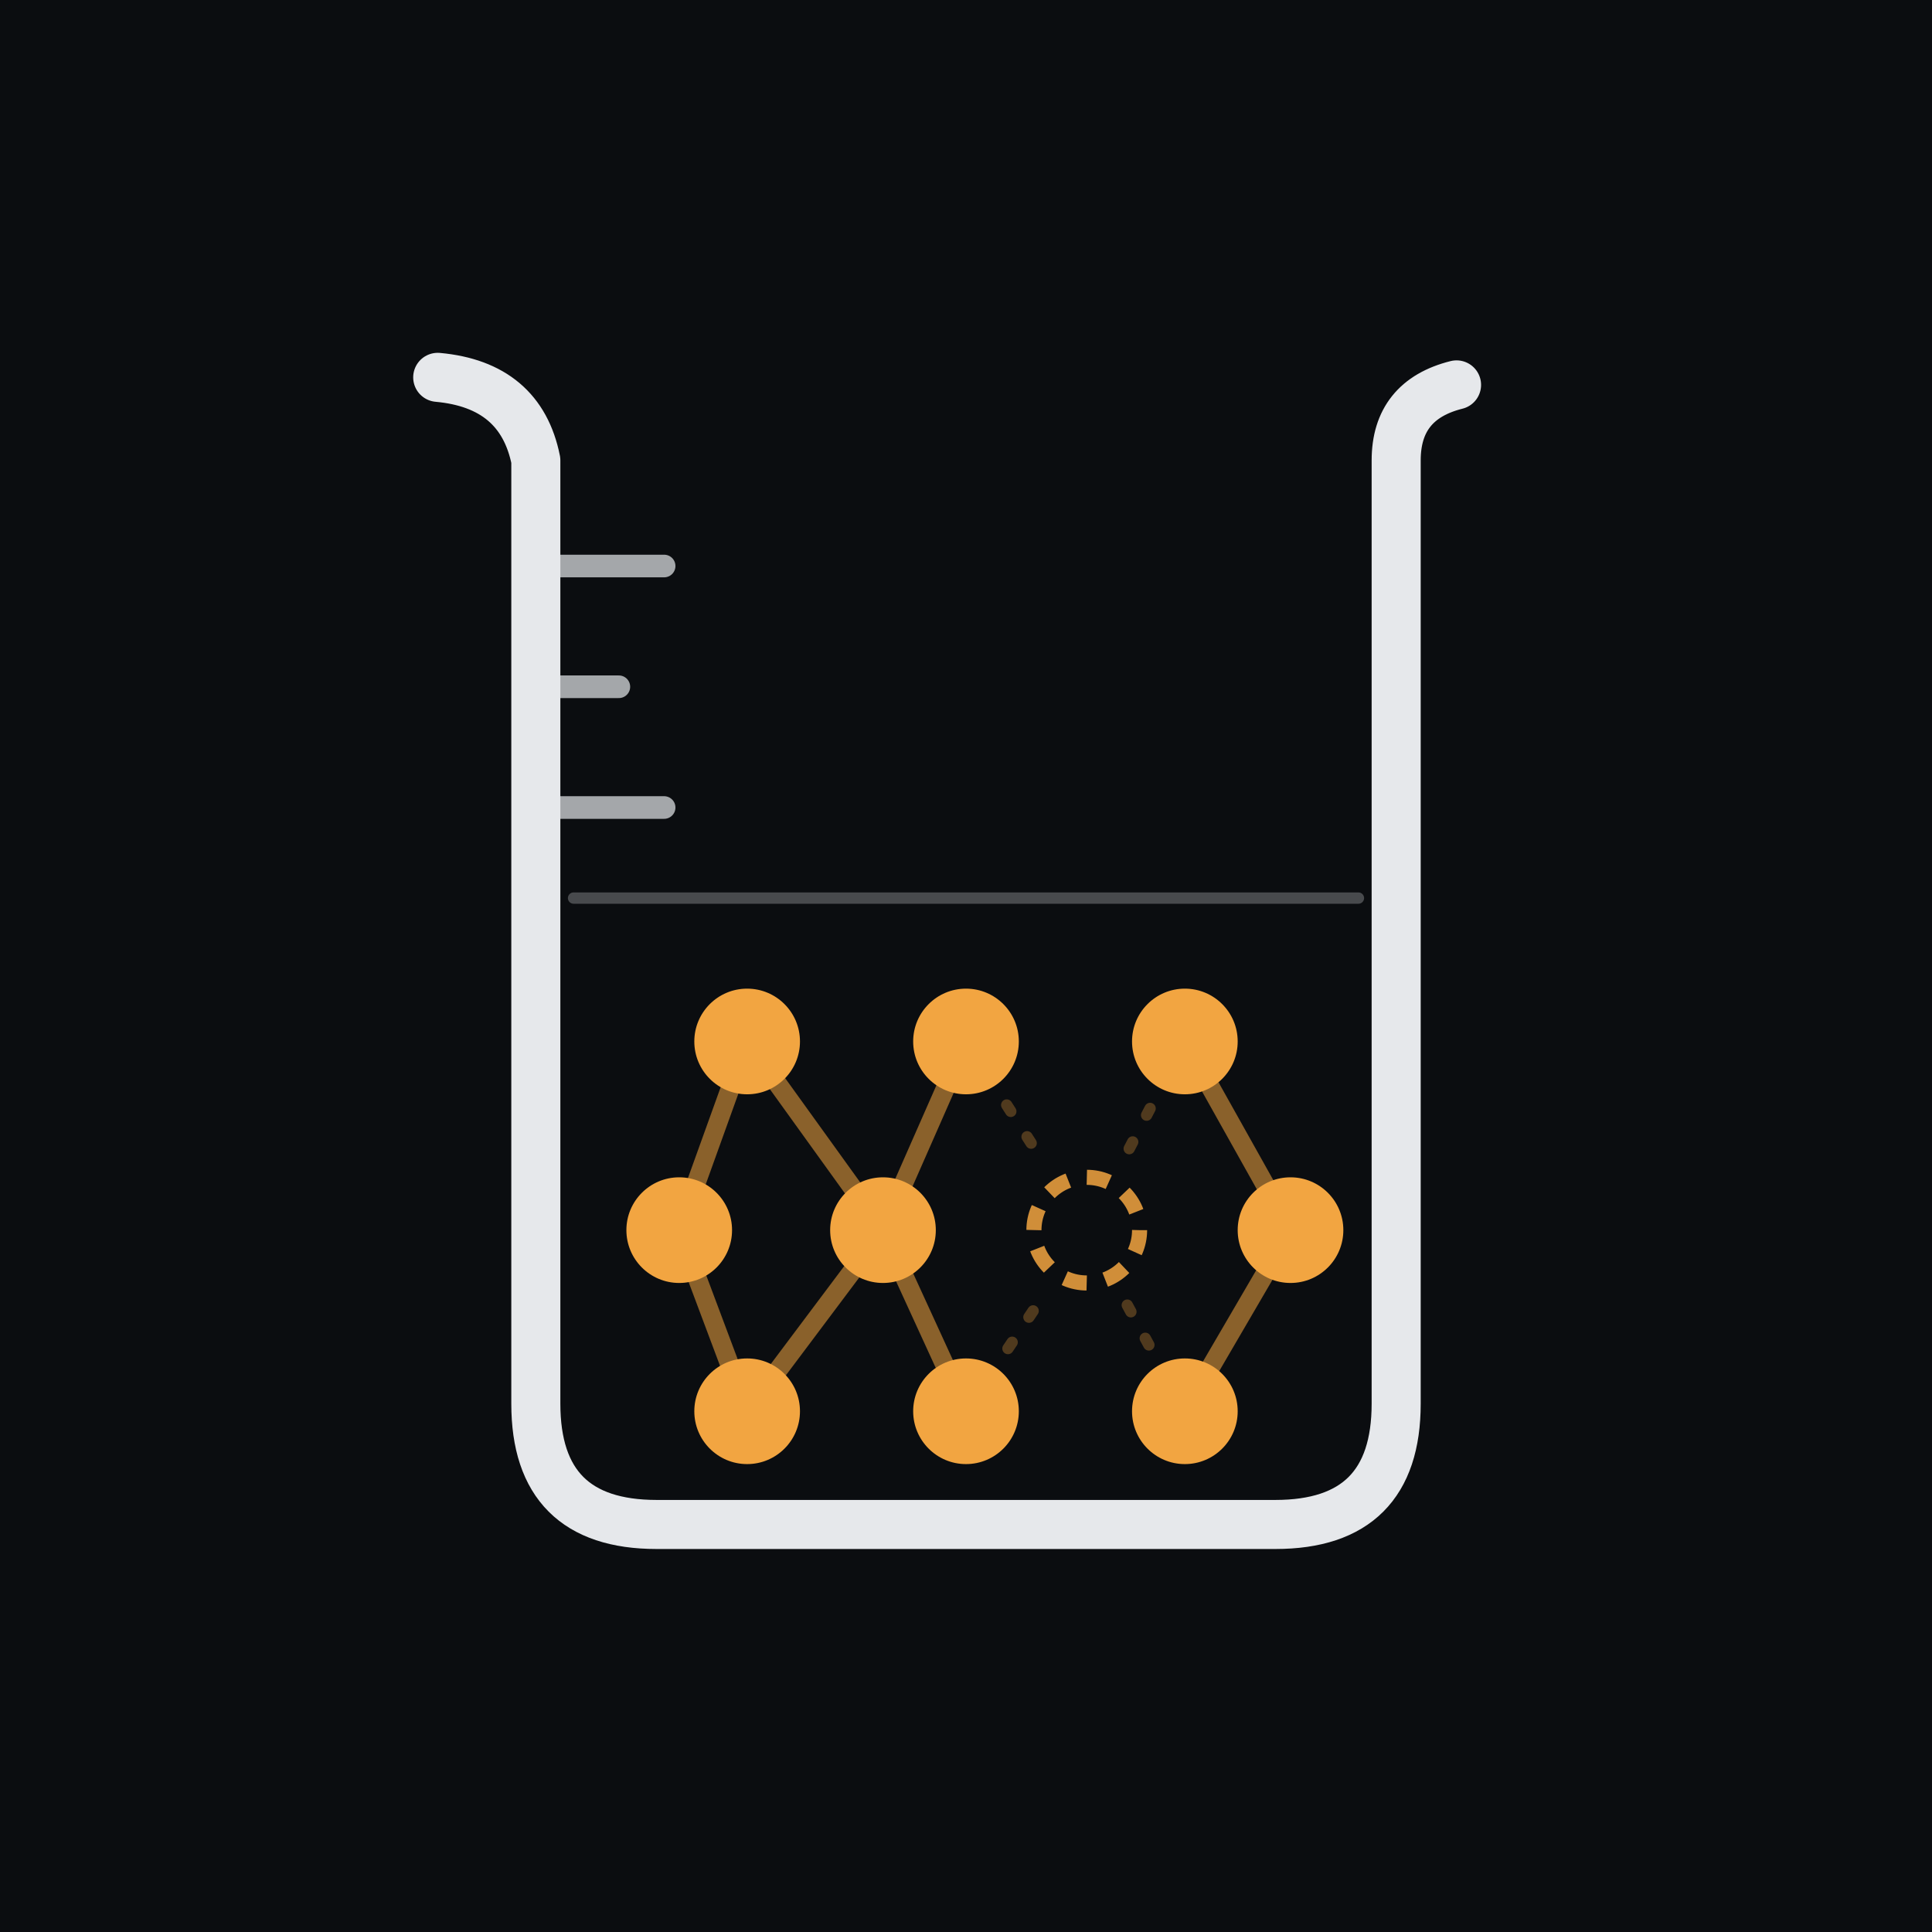
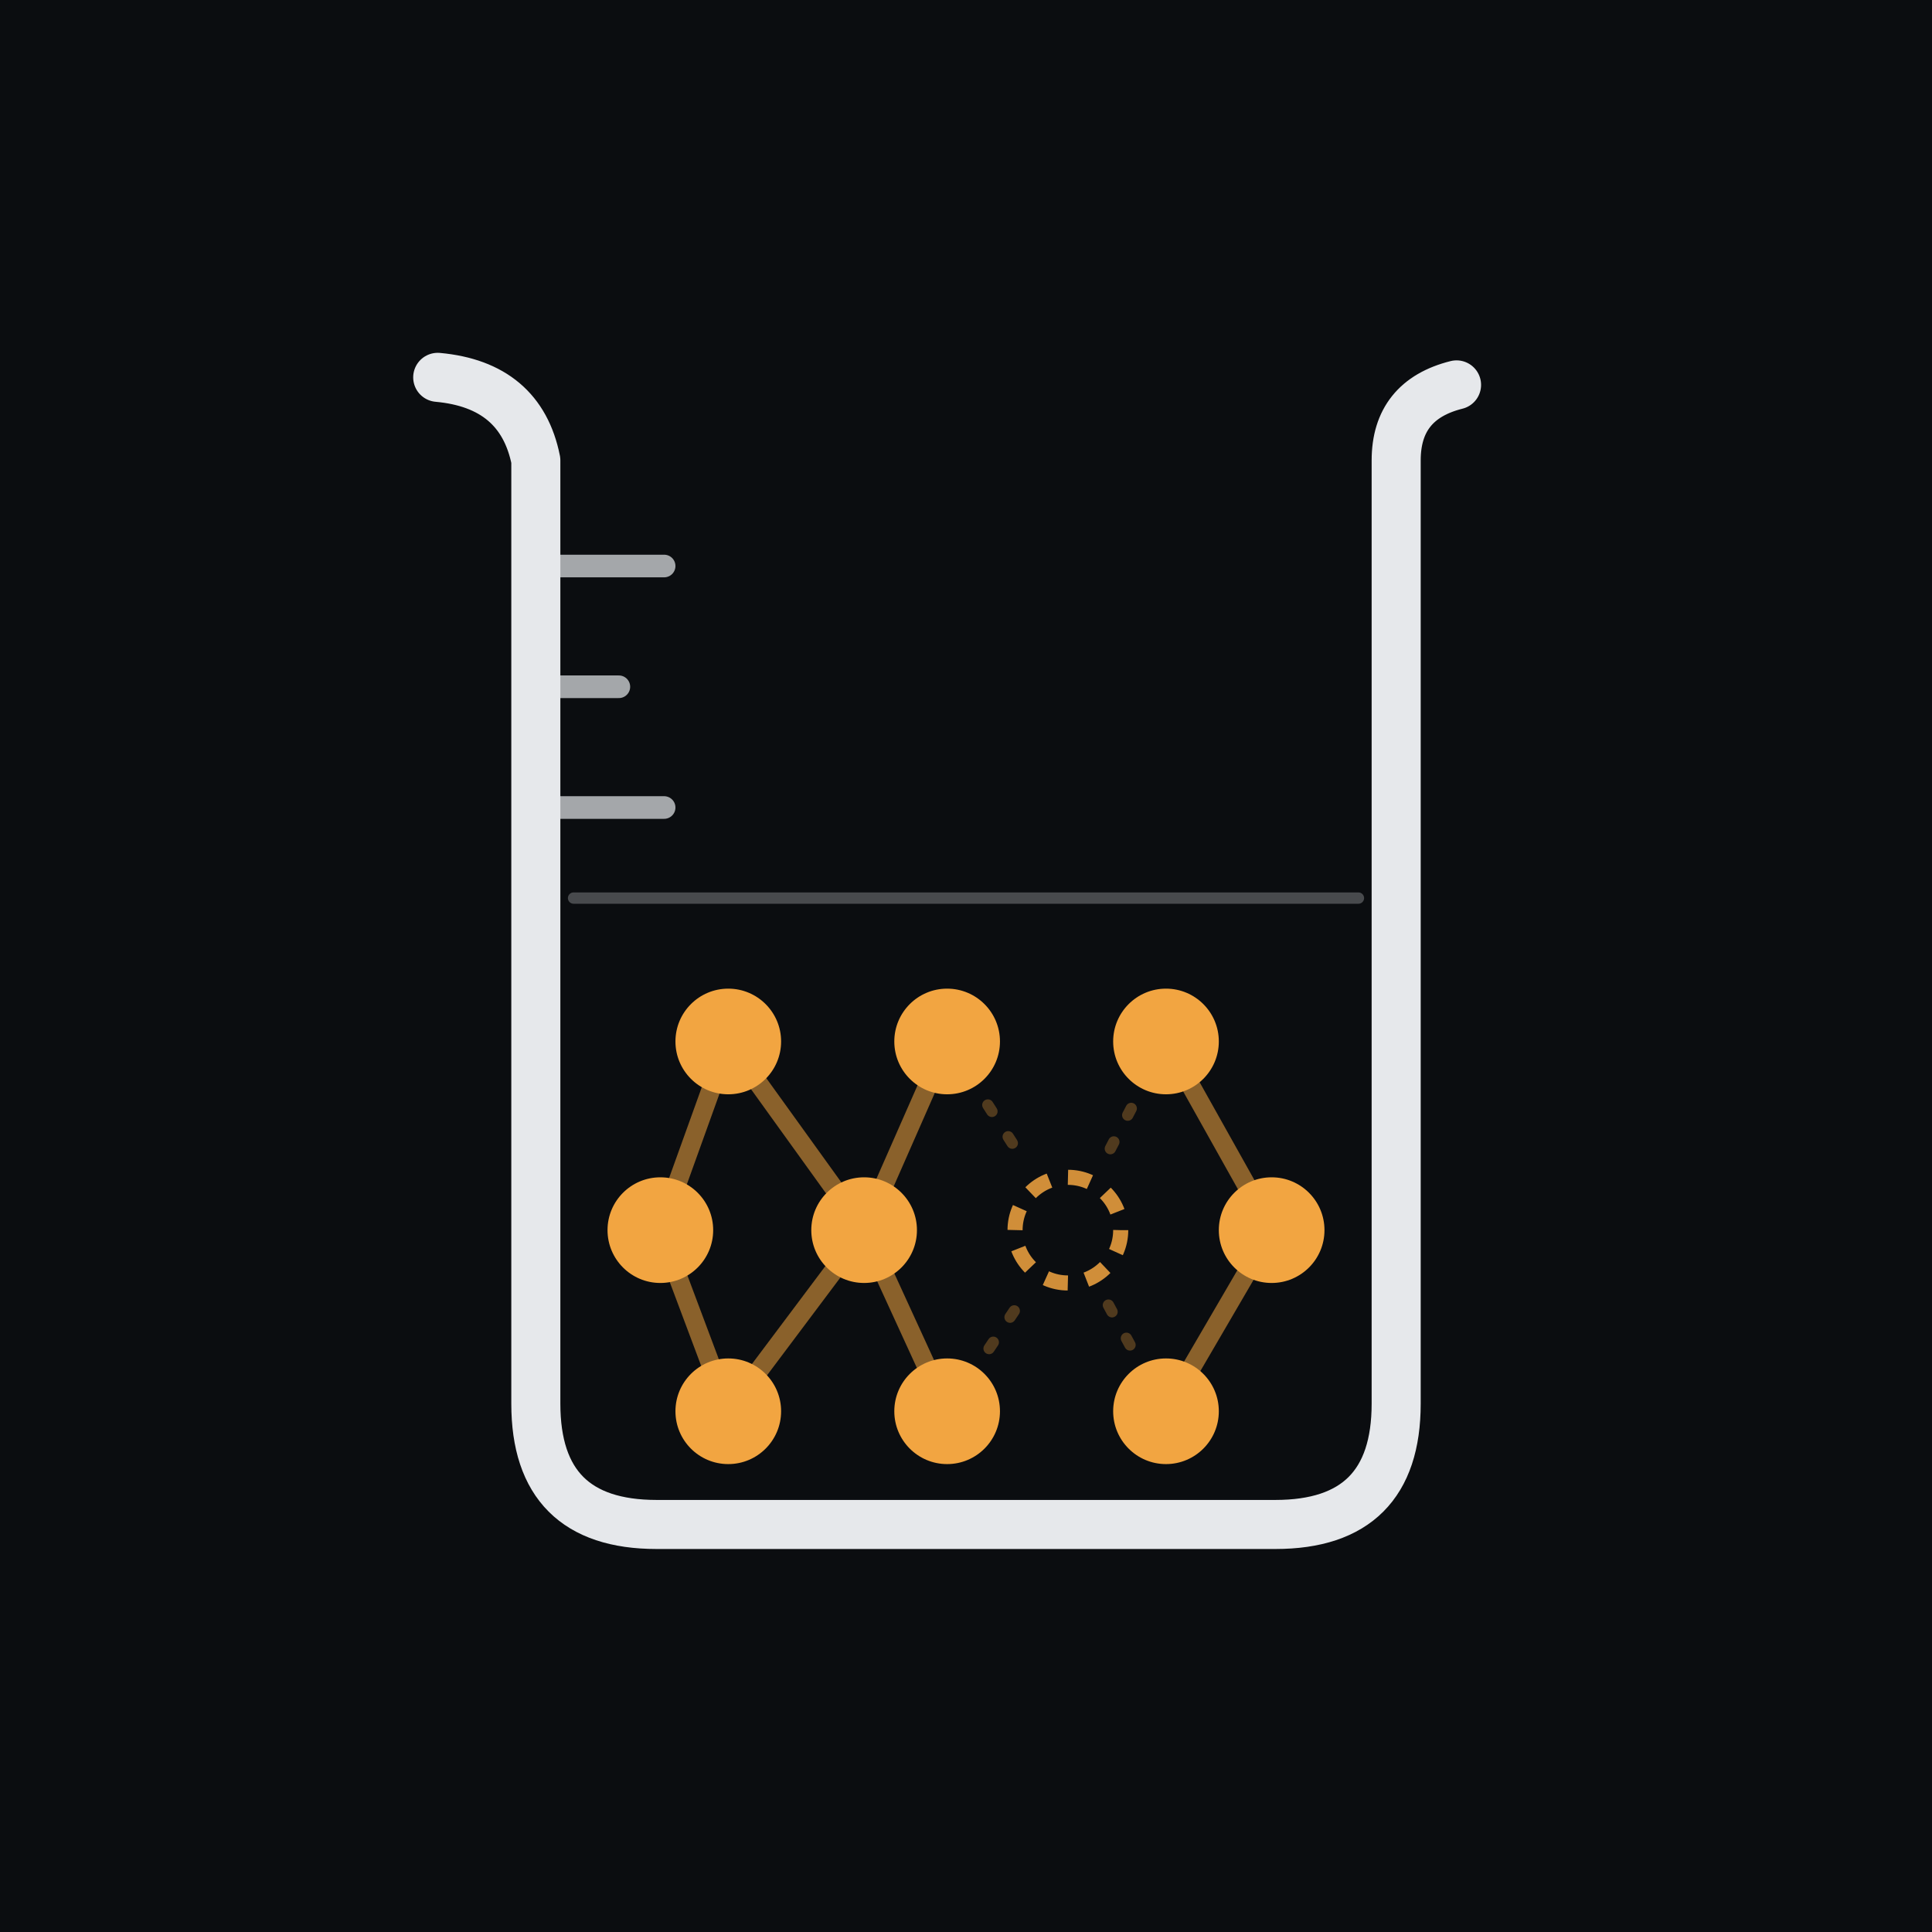
<svg xmlns="http://www.w3.org/2000/svg" viewBox="0 0 512 512" width="512" height="512">
  <rect width="512" height="512" fill="#0B0D10" />
  <line x1="152" y1="238" x2="360" y2="238" stroke="#E6E8EB" stroke-width="3" opacity="0.28" stroke-linecap="round" />
-   <line x1="198" y1="276" x2="180" y2="326" stroke="#F2A541" stroke-width="5" stroke-linecap="round" opacity="0.55" />
-   <line x1="198" y1="276" x2="234" y2="326" stroke="#F2A541" stroke-width="5" stroke-linecap="round" opacity="0.55" />
-   <line x1="256" y1="276" x2="234" y2="326" stroke="#F2A541" stroke-width="5" stroke-linecap="round" opacity="0.55" />
-   <line x1="256" y1="276" x2="276.7" y2="308.3" stroke="#F2A541" stroke-width="3" stroke-linecap="round" opacity="0.3" stroke-dasharray="2 8" />
-   <line x1="314" y1="276" x2="297.7" y2="307.4" stroke="#F2A541" stroke-width="3" stroke-linecap="round" opacity="0.3" stroke-dasharray="2 8" />
-   <line x1="314" y1="276" x2="342" y2="326" stroke="#F2A541" stroke-width="5" stroke-linecap="round" opacity="0.55" />
-   <line x1="180" y1="326" x2="198" y2="374" stroke="#F2A541" stroke-width="5" stroke-linecap="round" opacity="0.55" />
-   <line x1="234" y1="326" x2="198" y2="374" stroke="#F2A541" stroke-width="5" stroke-linecap="round" opacity="0.55" />
-   <line x1="234" y1="326" x2="256" y2="374" stroke="#F2A541" stroke-width="5" stroke-linecap="round" opacity="0.55" />
-   <line x1="256" y1="374" x2="276.4" y2="343.5" stroke="#F2A541" stroke-width="3" stroke-linecap="round" opacity="0.3" stroke-dasharray="2 8" />
-   <line x1="314" y1="374" x2="298.0" y2="344.5" stroke="#F2A541" stroke-width="3" stroke-linecap="round" opacity="0.3" stroke-dasharray="2 8" />
-   <line x1="342" y1="326" x2="314" y2="374" stroke="#F2A541" stroke-width="5" stroke-linecap="round" opacity="0.55" />
-   <circle cx="198" cy="276" r="14" fill="#F2A541" />
-   <circle cx="256" cy="276" r="14" fill="#F2A541" />
-   <circle cx="314" cy="276" r="14" fill="#F2A541" />
-   <circle cx="180" cy="326" r="14" fill="#F2A541" />
-   <circle cx="234" cy="326" r="14" fill="#F2A541" />
-   <circle cx="288" cy="326" r="14" fill="none" stroke="#F2A541" stroke-width="4" opacity="0.85" stroke-dasharray="6 5" />
-   <circle cx="342" cy="326" r="14" fill="#F2A541" />
-   <circle cx="198" cy="374" r="14" fill="#F2A541" />
-   <circle cx="256" cy="374" r="14" fill="#F2A541" />
-   <circle cx="314" cy="374" r="14" fill="#F2A541" />
+   <g transform="translate(-5 0)">
+     <line x1="198" y1="276" x2="180" y2="326" stroke="#F2A541" stroke-width="5" stroke-linecap="round" opacity="0.55" />
+     <line x1="198" y1="276" x2="234" y2="326" stroke="#F2A541" stroke-width="5" stroke-linecap="round" opacity="0.55" />
+     <line x1="256" y1="276" x2="234" y2="326" stroke="#F2A541" stroke-width="5" stroke-linecap="round" opacity="0.55" />
+     <line x1="256" y1="276" x2="276.7" y2="308.3" stroke="#F2A541" stroke-width="3" stroke-linecap="round" opacity="0.3" stroke-dasharray="2 8" />
+     <line x1="314" y1="276" x2="297.7" y2="307.4" stroke="#F2A541" stroke-width="3" stroke-linecap="round" opacity="0.3" stroke-dasharray="2 8" />
+     <line x1="314" y1="276" x2="342" y2="326" stroke="#F2A541" stroke-width="5" stroke-linecap="round" opacity="0.55" />
+     <line x1="180" y1="326" x2="198" y2="374" stroke="#F2A541" stroke-width="5" stroke-linecap="round" opacity="0.55" />
+     <line x1="234" y1="326" x2="198" y2="374" stroke="#F2A541" stroke-width="5" stroke-linecap="round" opacity="0.55" />
+     <line x1="234" y1="326" x2="256" y2="374" stroke="#F2A541" stroke-width="5" stroke-linecap="round" opacity="0.55" />
+     <line x1="256" y1="374" x2="276.4" y2="343.5" stroke="#F2A541" stroke-width="3" stroke-linecap="round" opacity="0.3" stroke-dasharray="2 8" />
+     <line x1="314" y1="374" x2="298.0" y2="344.5" stroke="#F2A541" stroke-width="3" stroke-linecap="round" opacity="0.3" stroke-dasharray="2 8" />
+     <line x1="342" y1="326" x2="314" y2="374" stroke="#F2A541" stroke-width="5" stroke-linecap="round" opacity="0.55" />
+     <circle cx="198" cy="276" r="14" fill="#F2A541" />
+     <circle cx="256" cy="276" r="14" fill="#F2A541" />
+     <circle cx="314" cy="276" r="14" fill="#F2A541" />
+     <circle cx="180" cy="326" r="14" fill="#F2A541" />
+     <circle cx="234" cy="326" r="14" fill="#F2A541" />
+     <circle cx="288" cy="326" r="14" fill="none" stroke="#F2A541" stroke-width="4" opacity="0.85" stroke-dasharray="6 5" />
+     <circle cx="342" cy="326" r="14" fill="#F2A541" />
+     <circle cx="198" cy="374" r="14" fill="#F2A541" />
+     <circle cx="256" cy="374" r="14" fill="#F2A541" />
+     <circle cx="314" cy="374" r="14" fill="#F2A541" />
+   </g>
  <line x1="142" y1="150" x2="176" y2="150" stroke="#E6E8EB" stroke-width="6" stroke-linecap="round" opacity="0.7" />
  <line x1="142" y1="182" x2="164" y2="182" stroke="#E6E8EB" stroke-width="6" stroke-linecap="round" opacity="0.7" />
  <line x1="142" y1="214" x2="176" y2="214" stroke="#E6E8EB" stroke-width="6" stroke-linecap="round" opacity="0.7" />
  <path d="M 116 100 Q 138 102 142 122 L 142 372 Q 142 404 174 404 L 338 404 Q 370 404 370 372 L 370 122 Q 370 106 386 102" fill="none" stroke="#E6E8EB" stroke-width="13" stroke-linecap="round" stroke-linejoin="round" />
</svg>
